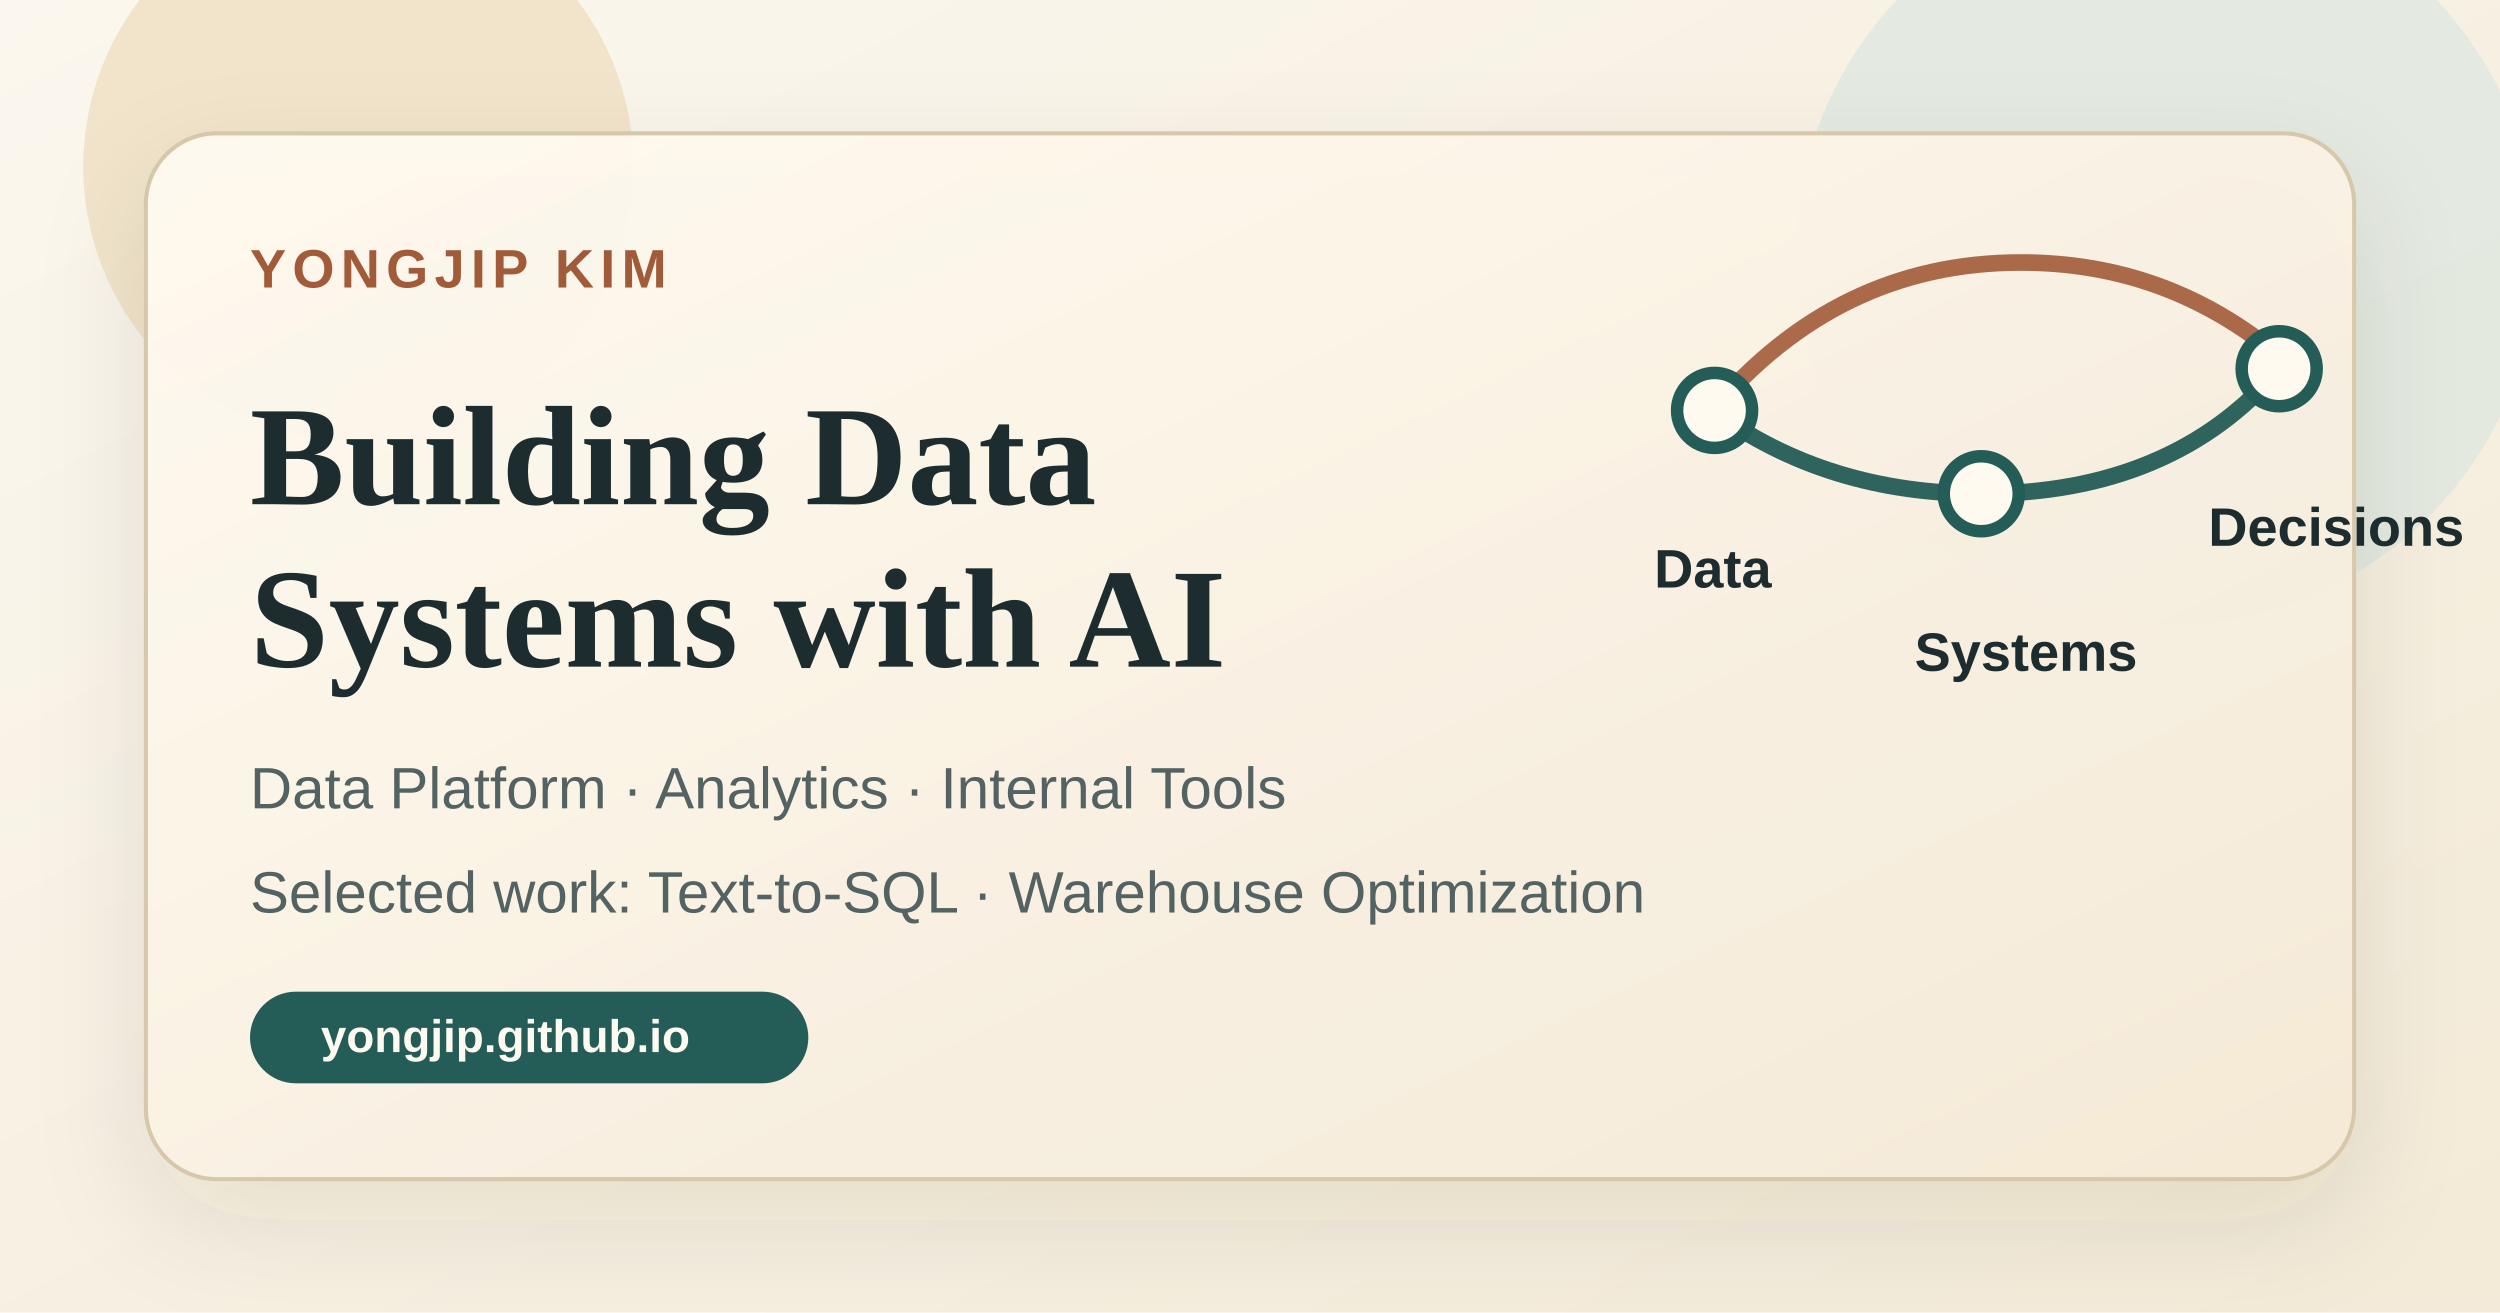
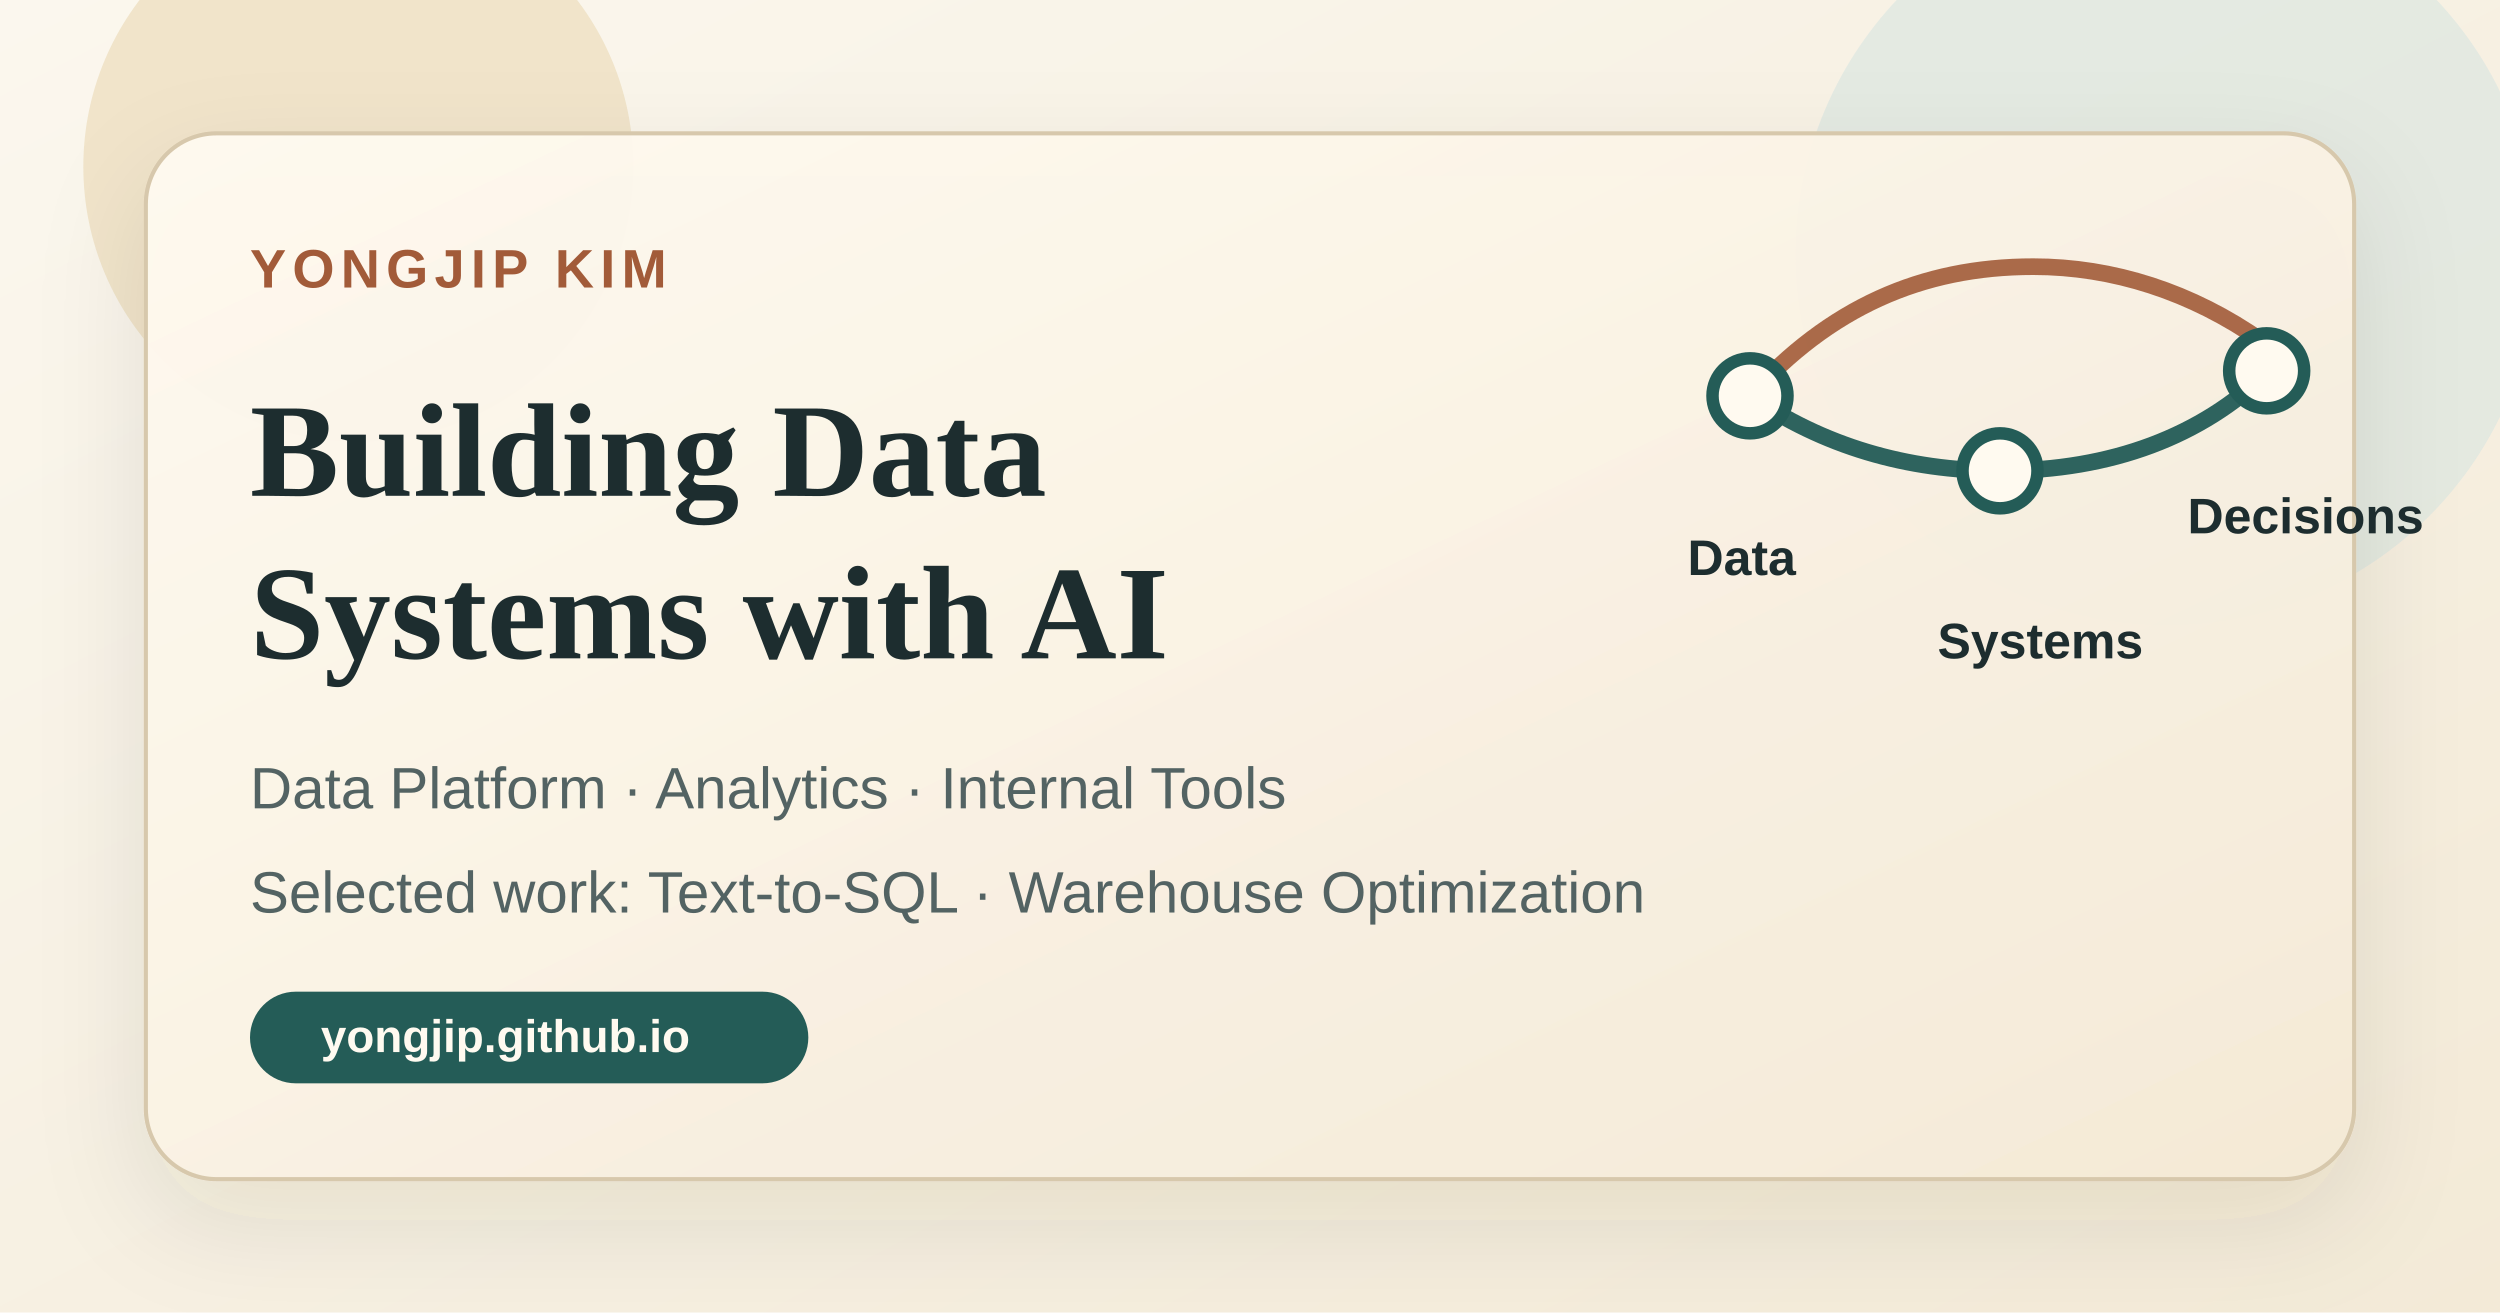
<svg xmlns="http://www.w3.org/2000/svg" width="1200" height="630" viewBox="0 0 1200 630" role="img" aria-labelledby="title desc">
  <defs>
    <linearGradient id="bg" x1="0%" x2="100%" y1="0%" y2="100%">
      <stop offset="0%" stop-color="#fbf7ee" />
      <stop offset="100%" stop-color="#f3ead7" />
    </linearGradient>
    <linearGradient id="panel" x1="0%" x2="100%" y1="0%" y2="100%">
      <stop offset="0%" stop-color="#fffaf0" stop-opacity="0.96" />
      <stop offset="100%" stop-color="#f4ead7" stop-opacity="0.96" />
    </linearGradient>
    <filter id="shadow" x="-20%" y="-20%" width="140%" height="140%">
      <feDropShadow dx="0" dy="20" stdDeviation="26" flood-color="#403726" flood-opacity="0.10" />
    </filter>
  </defs>
  <rect width="1200" height="630" fill="url(#bg)" />
  <circle cx="1040" cy="122" r="178" fill="#d8e5e1" opacity="0.62" />
  <circle cx="172" cy="80" r="132" fill="#efe2c6" opacity="0.9" />
  <rect x="70" y="64" width="1060" height="502" rx="34" fill="url(#panel)" stroke="#d7c8ac" stroke-width="2" filter="url(#shadow)" />
  <text x="120" y="138" fill="#a25b39" font-family="IBM Plex Sans, Arial, sans-serif" font-size="26" font-weight="700" letter-spacing="3">YONGJIP KIM</text>
-   <text x="120" y="242" fill="#1d2d2f" font-family="Georgia, 'Times New Roman', serif" font-size="68" font-weight="700">
-     <tspan x="120" dy="0">Building Data</tspan>
-     <tspan x="120" dy="78">Systems with AI</tspan>
+   <text x="120" y="238" fill="#1d2d2f" font-family="Georgia, 'Times New Roman', serif" font-size="64" font-weight="700">
+     Building Data
+   </text>
+   <text x="120" y="316" fill="#1d2d2f" font-family="Georgia, 'Times New Roman', serif" font-size="64" font-weight="700">
+     Systems with AI
  </text>
  <text x="120" y="388" fill="#536363" font-family="IBM Plex Sans, Arial, sans-serif" font-size="28" font-weight="500">
    Data Platform · Analytics · Internal Tools
  </text>
  <text x="120" y="438" fill="#536363" font-family="IBM Plex Sans, Arial, sans-serif" font-size="28" font-weight="500">
    Selected work: Text-to-SQL · Warehouse Optimization
  </text>
  <rect x="120" y="476" width="268" height="44" rx="22" fill="#245c57" />
  <text x="154" y="505" fill="#fffaf0" font-family="IBM Plex Sans, Arial, sans-serif" font-size="22" font-weight="700">
    yongjip.github.io
  </text>
-   <path d="M822 197C862 150 911 126 970 126C1017 126 1058 141 1094 171" fill="none" stroke="#a25b39" stroke-width="8" stroke-linecap="round" opacity="0.9" />
-   <path d="M822 197C859 224 902 237 951 237C1012 237 1060 217 1094 177" fill="none" stroke="#245c57" stroke-width="8" stroke-linecap="round" opacity="0.95" />
-   <circle cx="823" cy="197" r="18" fill="#fffaf0" stroke="#245c57" stroke-width="6" />
-   <circle cx="951" cy="237" r="18" fill="#fffaf0" stroke="#245c57" stroke-width="6" />
-   <circle cx="1094" cy="177" r="18" fill="#fffaf0" stroke="#245c57" stroke-width="6" />
-   <text x="794" y="282" fill="#1d2d2f" font-family="IBM Plex Sans, Arial, sans-serif" font-size="26" font-weight="700">Data</text>
-   <text x="919" y="322" fill="#1d2d2f" font-family="IBM Plex Sans, Arial, sans-serif" font-size="26" font-weight="700">Systems</text>
-   <text x="1060" y="262" fill="#1d2d2f" font-family="IBM Plex Sans, Arial, sans-serif" font-size="26" font-weight="700">Decisions</text>
+   <path d="M840 190C878 148 922 128 976 128C1014 128 1052 140 1086 164" fill="none" stroke="#a25b39" stroke-width="8" stroke-linecap="round" opacity="0.9" />
+   <path d="M840 190C875 214 915 226 960 226C1014 226 1057 209 1088 179" fill="none" stroke="#245c57" stroke-width="8" stroke-linecap="round" opacity="0.95" />
+   <circle cx="840" cy="190" r="18" fill="#fffaf0" stroke="#245c57" stroke-width="6" />
+   <circle cx="960" cy="226" r="18" fill="#fffaf0" stroke="#245c57" stroke-width="6" />
+   <circle cx="1088" cy="178" r="18" fill="#fffaf0" stroke="#245c57" stroke-width="6" />
+   <text x="810" y="276" fill="#1d2d2f" font-family="IBM Plex Sans, Arial, sans-serif" font-size="24" font-weight="700">Data</text>
+   <text x="930" y="316" fill="#1d2d2f" font-family="IBM Plex Sans, Arial, sans-serif" font-size="24" font-weight="700">Systems</text>
+   <text x="1050" y="256" fill="#1d2d2f" font-family="IBM Plex Sans, Arial, sans-serif" font-size="24" font-weight="700">Decisions</text>
</svg>
